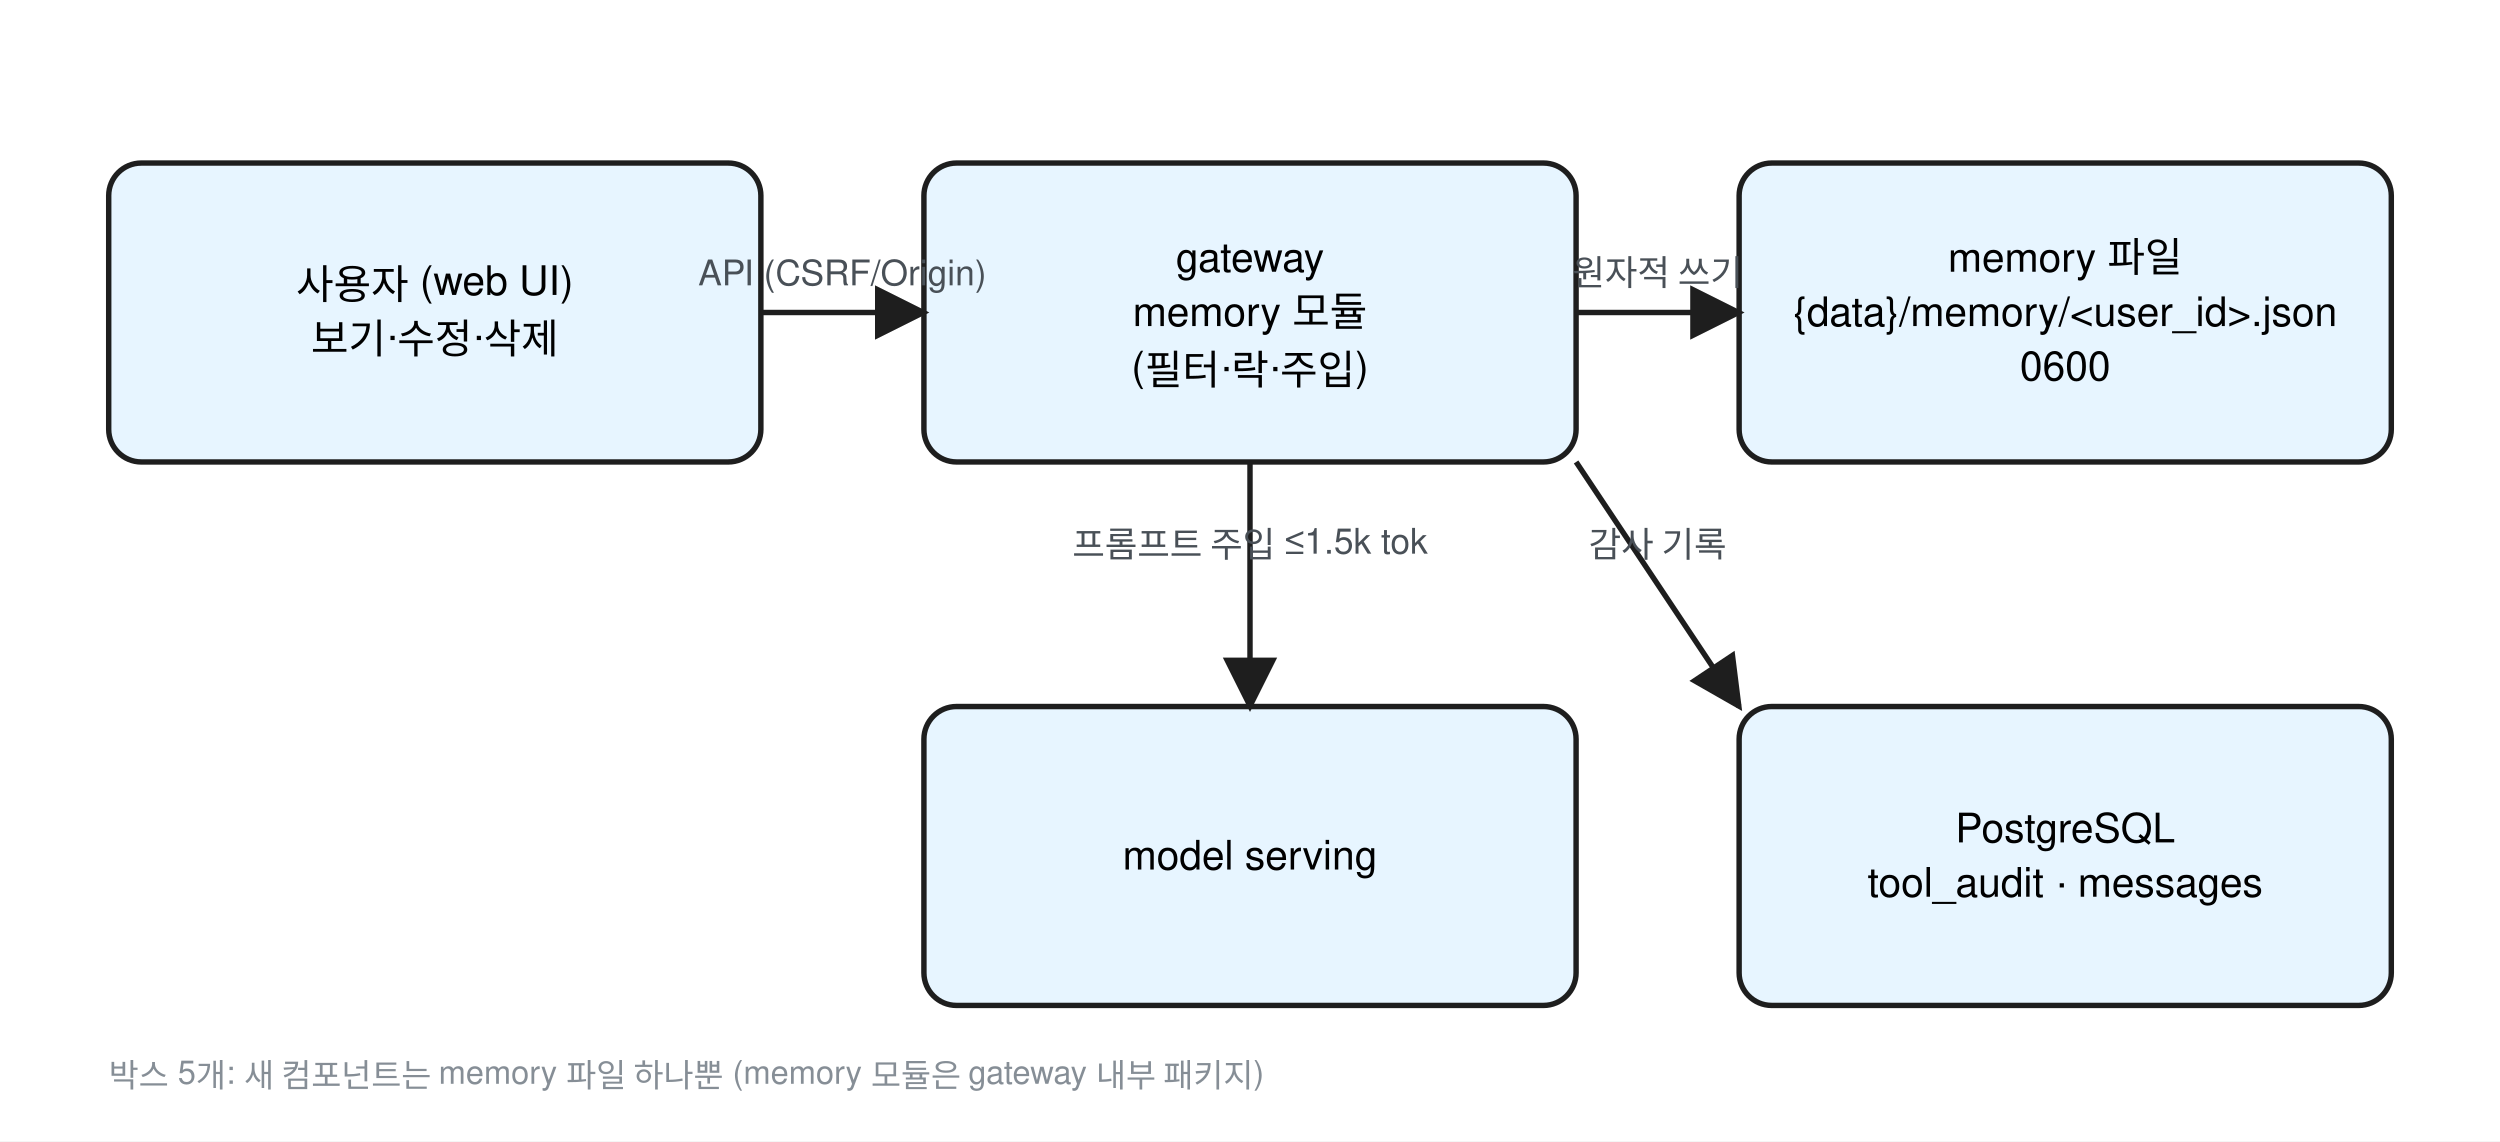
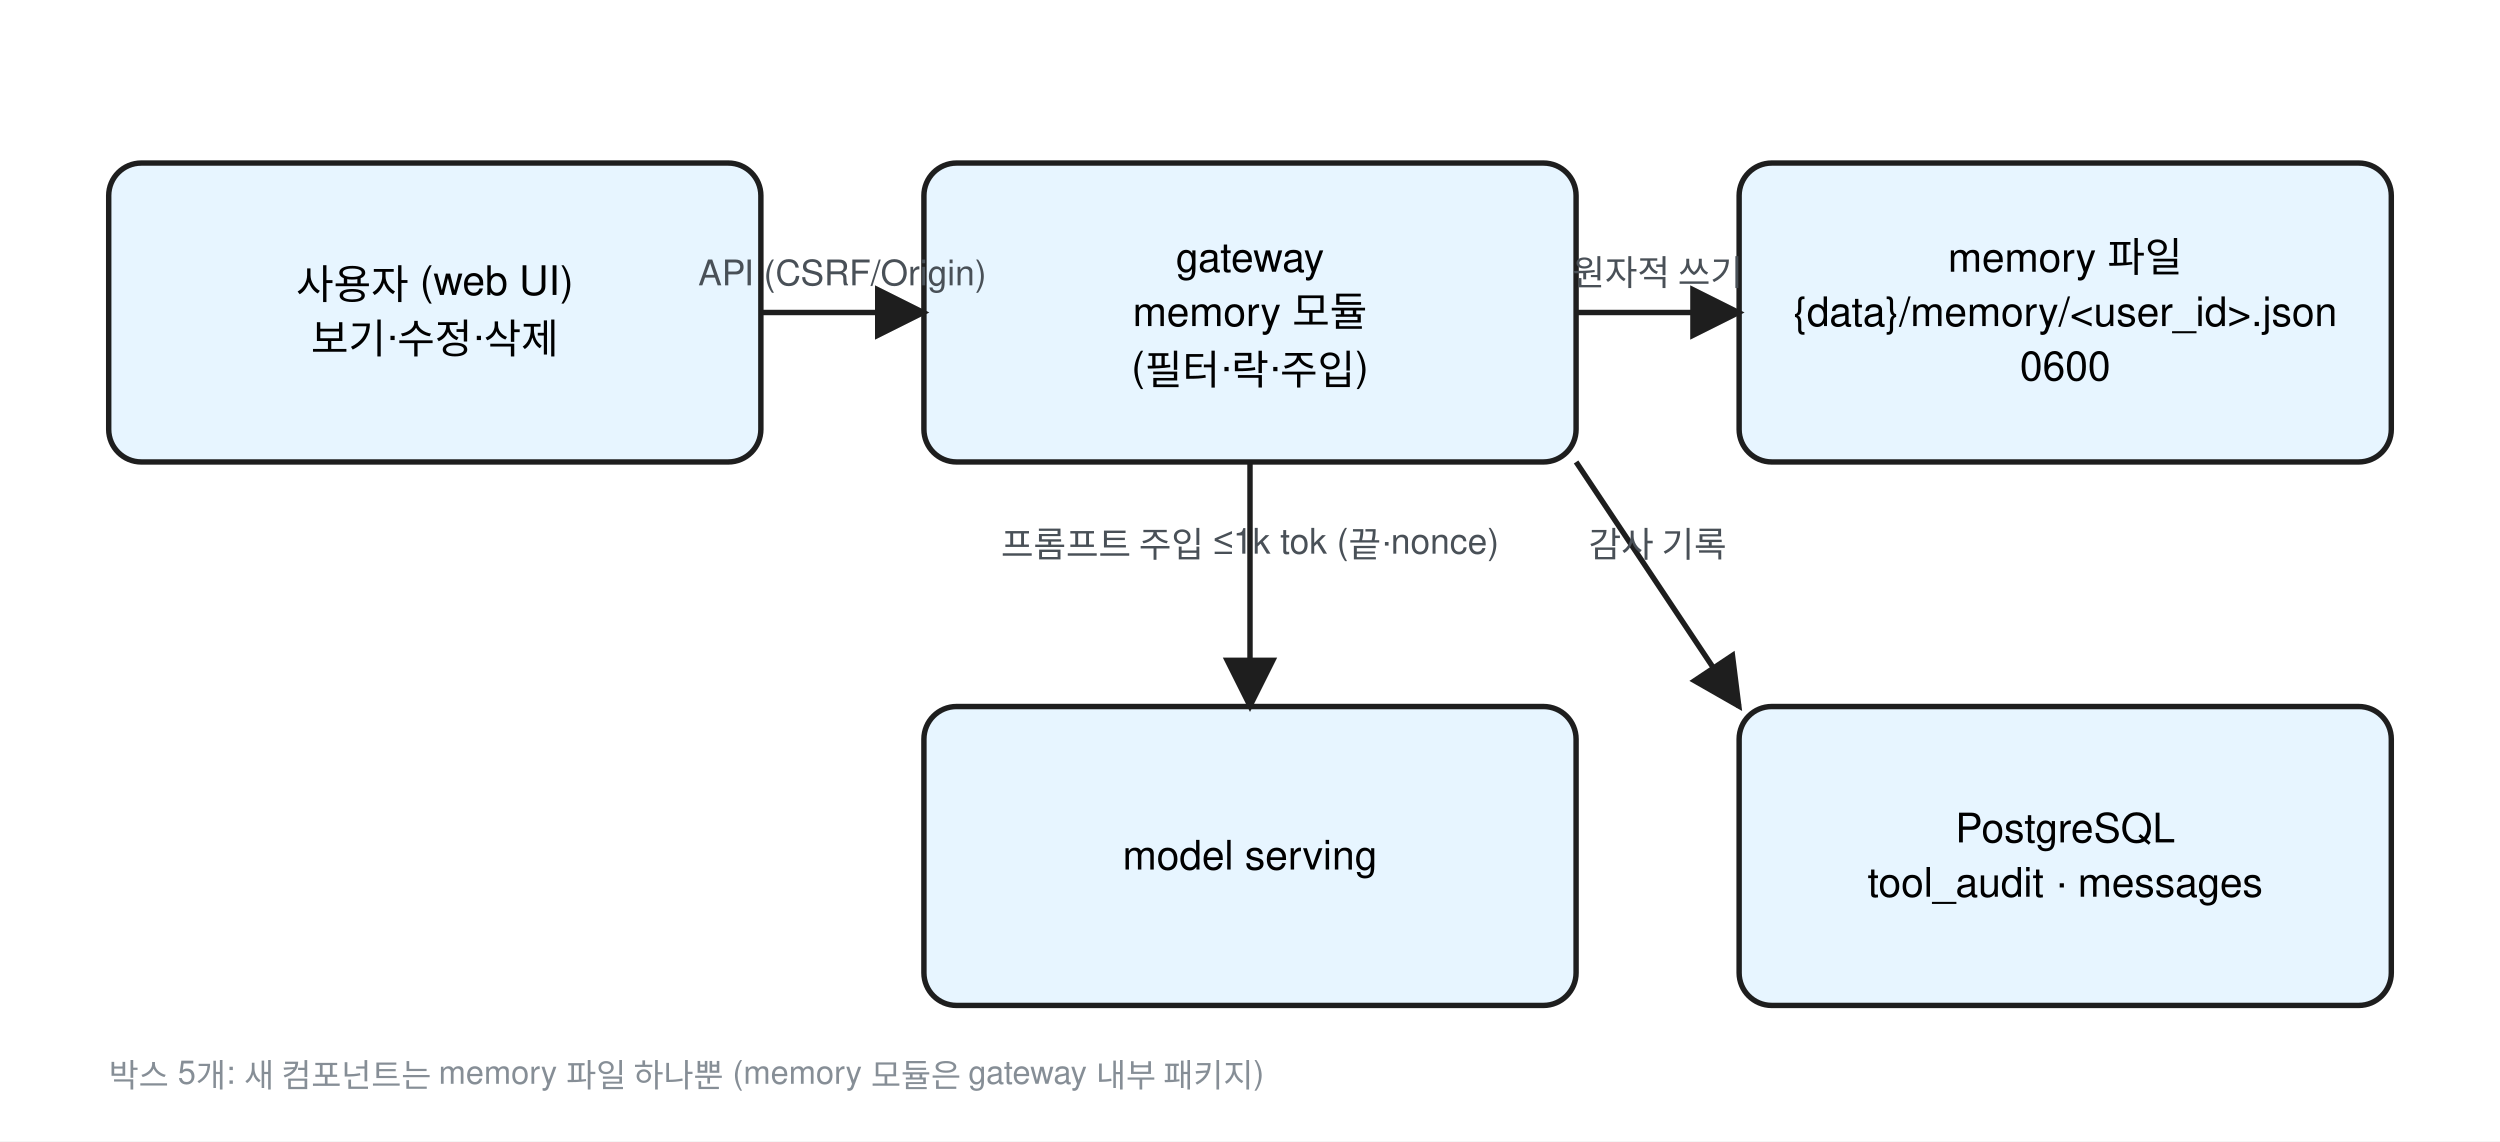
<svg xmlns="http://www.w3.org/2000/svg" width="920" height="420" viewBox="0 0 920 420" font-family="Helvetica, Arial, sans-serif">
  <rect width="920" height="420" fill="#fff" />
  <defs>
    <marker id="m" markerWidth="10" markerHeight="10" refX="9" refY="5" orient="auto">
      <path d="M0,0 L10,5 L0,10 z" fill="#1e1e1e" />
    </marker>
  </defs>
  <rect x="40" y="60" width="240" height="110" rx="12" fill="#e7f5ff" stroke="#1e1e1e" stroke-width="2" />
  <text x="160" y="110" text-anchor="middle" font-size="15">사용자 (web UI)</text>
  <text x="160" y="130" text-anchor="middle" font-size="15">보기·수정·삭제</text>
  <rect x="340" y="60" width="240" height="110" rx="12" fill="#e7f5ff" stroke="#1e1e1e" stroke-width="2" />
  <text x="460" y="100" text-anchor="middle" font-size="15">gateway</text>
  <text x="460" y="120" text-anchor="middle" font-size="15">memory 모듈</text>
  <text x="460" y="140" text-anchor="middle" font-size="15">(필터·락·주입)</text>
  <rect x="640" y="60" width="240" height="110" rx="12" fill="#e7f5ff" stroke="#1e1e1e" stroke-width="2" />
  <text x="760" y="100" text-anchor="middle" font-size="15">memory 파일</text>
  <text x="760" y="120" text-anchor="middle" font-size="15">{data}/memory/&lt;user_id&gt;.json</text>
  <text x="760" y="140" text-anchor="middle" font-size="15">0600</text>
  <rect x="340" y="260" width="240" height="110" rx="12" fill="#e7f5ff" stroke="#1e1e1e" stroke-width="2" />
  <text x="460" y="320" text-anchor="middle" font-size="15">model serving</text>
  <rect x="640" y="260" width="240" height="110" rx="12" fill="#e7f5ff" stroke="#1e1e1e" stroke-width="2" />
  <text x="760" y="310" text-anchor="middle" font-size="15">PostgreSQL</text>
  <text x="760" y="330" text-anchor="middle" font-size="15">tool_audit · messages</text>
  <line x1="280" y1="115.0" x2="340" y2="115.0" stroke="#1e1e1e" stroke-width="2" marker-end="url(#m)" />
  <text x="310.0" y="105.0" text-anchor="middle" font-size="13" fill="#495057">API (CSRF/Origin)</text>
  <line x1="580" y1="115.0" x2="640" y2="115.0" stroke="#1e1e1e" stroke-width="2" marker-end="url(#m)" />
  <text x="610.0" y="105.0" text-anchor="middle" font-size="13" fill="#495057">원자적 쓰기</text>
  <line x1="460.0" y1="170" x2="460.0" y2="260" stroke="#1e1e1e" stroke-width="2" marker-end="url(#m)" />
-   <text x="460.0" y="205.0" text-anchor="middle" font-size="13" fill="#495057">프롬프트 주입 ≤1.5k tok</text>
+   <text x="460.0" y="205.0" text-anchor="middle" font-size="13" fill="#495057">프롬프트 주입 ≤1k tok (끝·nonce)</text>
  <line x1="580" y1="170" x2="640" y2="260" stroke="#1e1e1e" stroke-width="2" marker-end="url(#m)" />
  <text x="610.0" y="205.0" text-anchor="middle" font-size="13" fill="#495057">감사 기록</text>
  <text x="40" y="400" font-size="12" fill="#868e96">박스 5개: 새 컴포넌트는 memory 파일 하나뿐 (memory 모듈은 gateway 내부 패키지)</text>
</svg>
